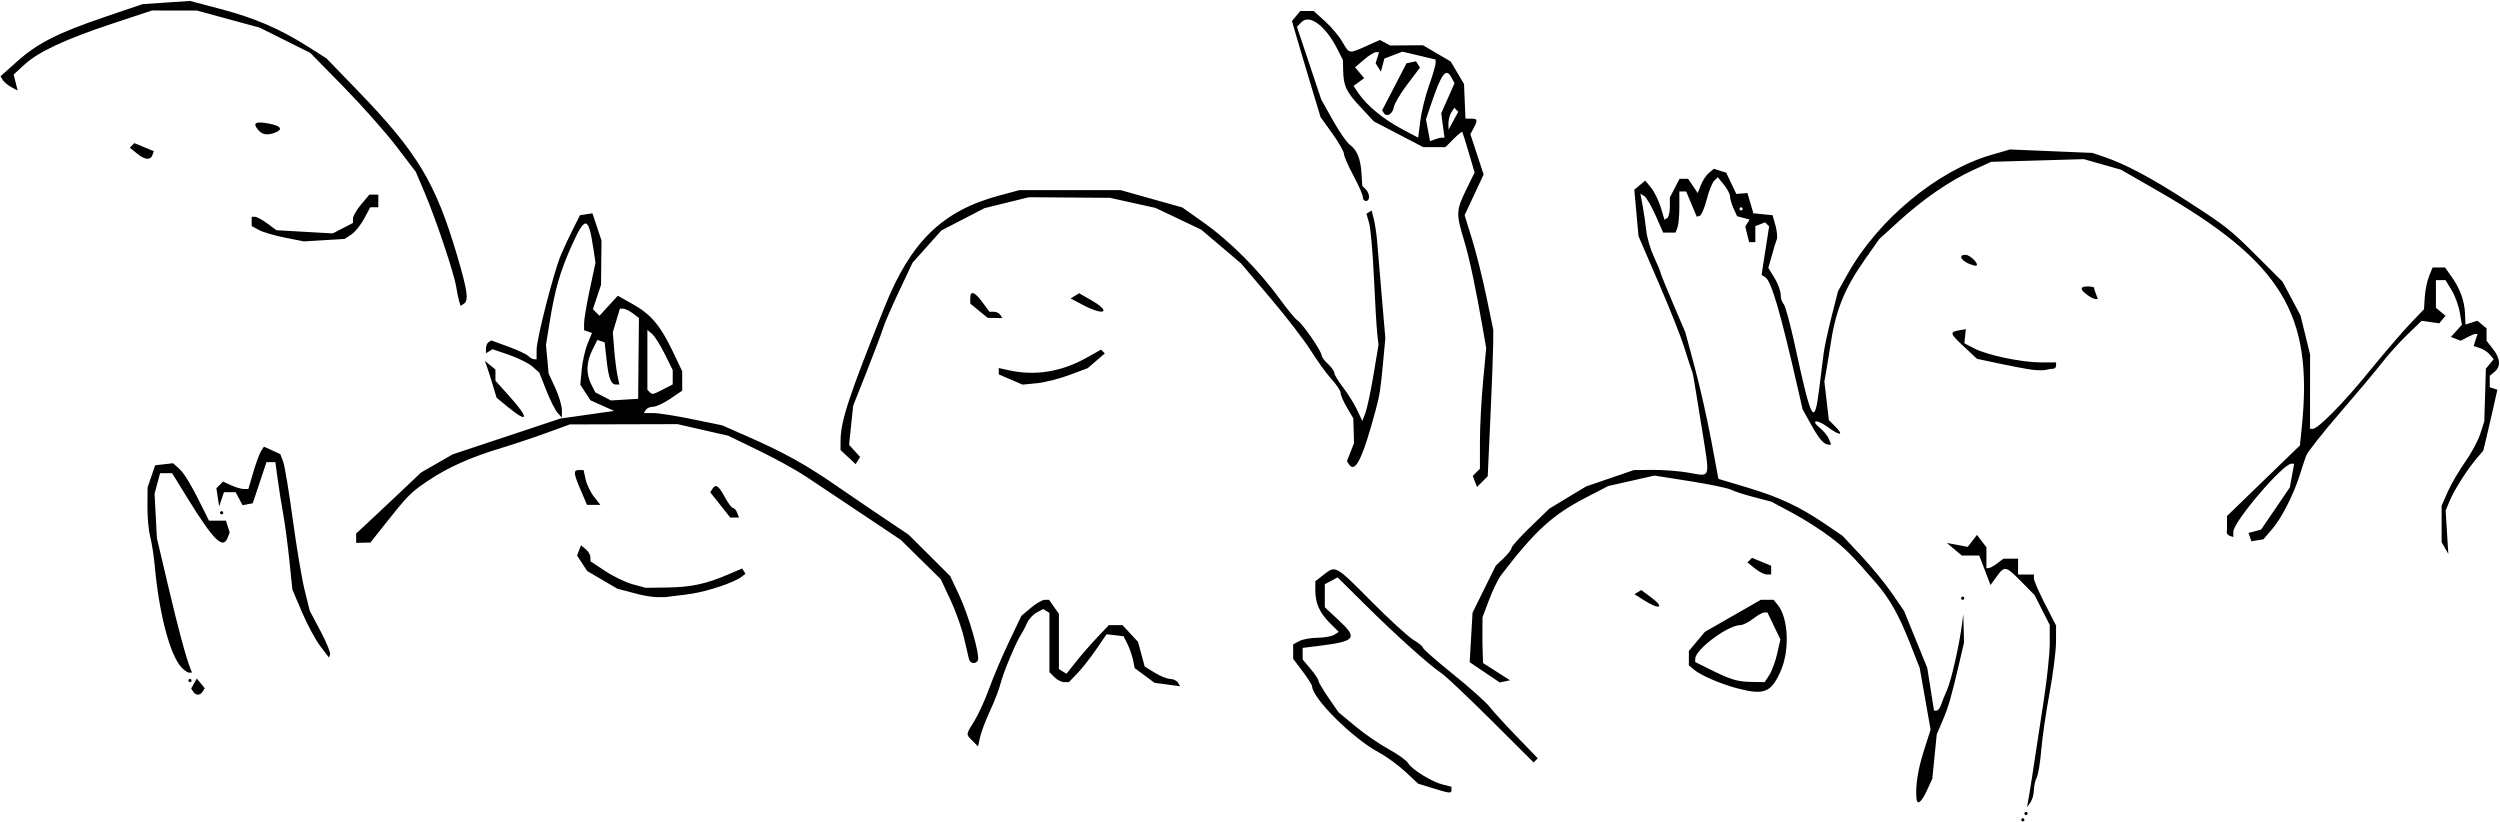
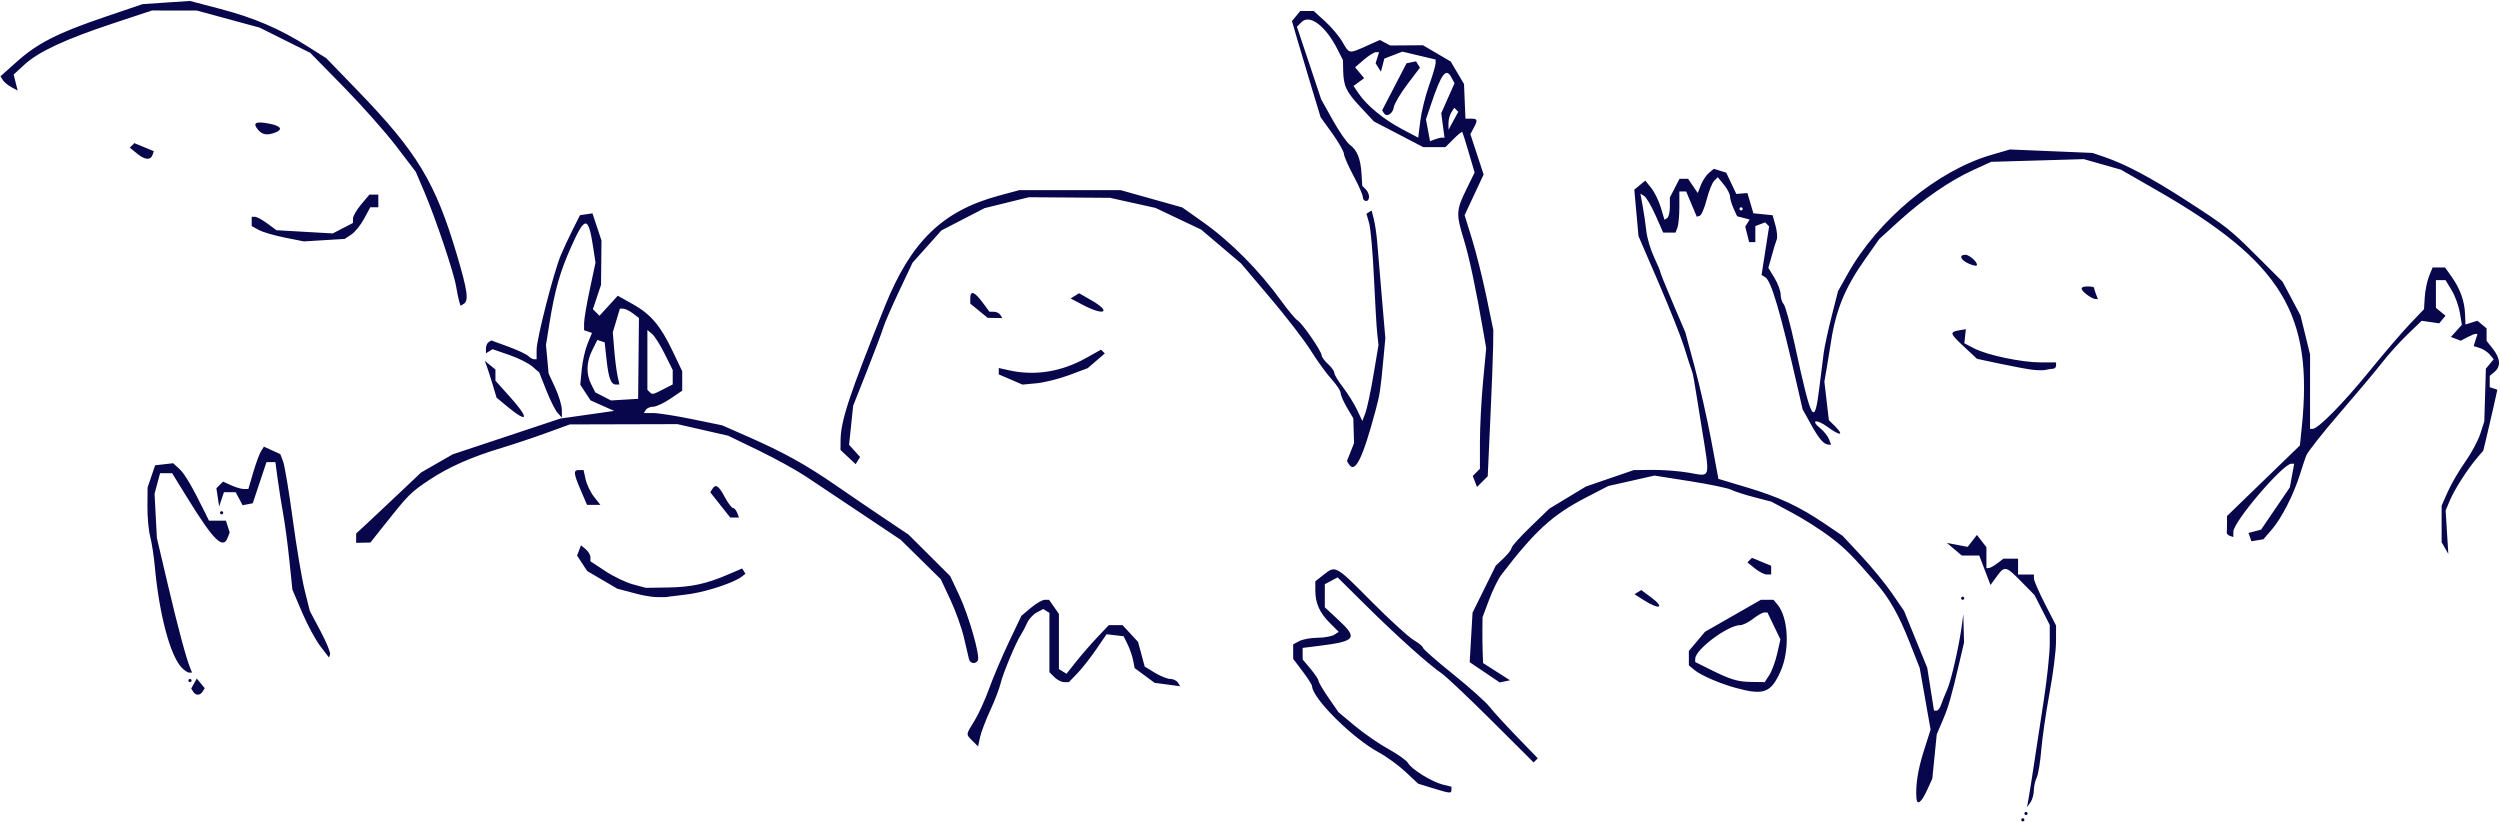
<svg xmlns="http://www.w3.org/2000/svg" width="1053" height="346" viewBox="0 0 1053 346" fill="none">
-   <path d="M851.347 345.312C851.347 344.945 851.647 344.645 852.014 344.645C852.381 344.645 852.681 344.945 852.681 345.312C852.681 345.678 852.381 345.978 852.014 345.978C851.647 345.978 851.347 345.678 851.347 345.312ZM852.681 342.645C852.681 342.278 852.981 341.978 853.347 341.978C853.714 341.978 854.014 342.278 854.014 342.645C854.014 343.011 853.714 343.312 853.347 343.312C852.981 343.312 852.681 343.011 852.681 342.645ZM854.606 335.312C855.056 332.745 856.047 326.445 856.809 321.312C857.572 316.178 859.359 304.478 860.781 295.312C862.203 286.145 863.362 275.175 863.357 270.934L863.348 263.223L860.15 256.934L856.952 250.645L851.381 244.978C844.826 238.312 844.366 238.218 840.985 242.86L838.4 246.409L836.026 240.194L833.652 233.978H829.981H826.31L823.162 231.336L820.014 228.695L824.404 229.514L828.793 230.334L830.737 227.823L832.681 225.312L834.681 227.9L836.681 230.488V234.9V239.312L837.681 239.27C838.231 239.247 839.846 238.346 841.269 237.27L843.857 235.312H846.936H850.014V238.645V241.979H853.347H856.681L856.688 243.645C856.692 244.562 858.791 249.398 861.354 254.393L866.015 263.474L865.994 270.393C865.983 274.198 864.75 283.912 863.254 291.979C861.758 300.045 860.19 310.845 859.77 315.979C859.35 321.112 858.484 326.323 857.844 327.558C857.205 328.793 856.672 331.193 856.661 332.891C856.65 334.589 855.999 336.879 855.215 337.979L853.79 339.979L854.606 335.312ZM807.212 336.312C806.768 330.835 807.791 324.226 810.305 316.315L813.165 307.318L810.869 294.315L808.573 281.312L804.374 270.645C799.838 259.123 795.902 252.142 790.265 245.627C780.106 233.885 777.398 231.164 770.985 226.25C767.151 223.312 759.986 218.748 755.064 216.106L746.113 211.303L738.825 209.405C734.817 208.361 730.444 206.948 729.109 206.264C727.773 205.581 719.972 203.962 711.772 202.668L696.863 200.314L687.127 202.513L677.392 204.711L668.036 209.55C653.897 216.863 646.548 223.574 632.337 242.149C631.048 243.835 628.744 248.535 627.218 252.596L624.444 259.978L624.391 265.312C624.361 268.245 624.415 272.587 624.509 274.961L624.681 279.278L630.347 282.906L636.014 286.533L633.845 286.989L631.677 287.444L625.352 283.175L619.028 278.907L619.632 268.483L620.235 258.06L625.132 248.152L630.028 238.245L633.331 235.111C635.148 233.388 636.645 231.444 636.658 230.792C636.67 230.139 640.262 226.143 644.64 221.913L652.599 214.221L660.307 209.565L668.014 204.908L678.078 201.456L688.141 198.003L696.078 197.92C700.443 197.874 707.314 198.408 711.347 199.107C720.746 200.734 720.314 202.229 716.791 180.289C712.943 156.323 713.185 157.67 712.303 155.312C711.891 154.212 710.539 150.012 709.297 145.979C708.055 141.945 703.237 129.832 698.59 119.061L690.14 99.476L689.253 89.688L688.366 79.899L690.676 77.982L692.986 76.065L695.486 79.151C696.86 80.849 698.68 84.56 699.531 87.398L701.077 92.558L702.212 91.856C702.836 91.47 703.347 89.36 703.347 87.167V83.179L705.382 79.246L707.416 75.312H709.219H711.022L713.057 78.312L715.092 81.312L716.414 77.924C717.141 76.06 718.67 73.761 719.811 72.814L721.886 71.092L724.488 71.918L727.09 72.743L729.212 77.214L731.333 81.685L733.674 81.498L736.014 81.312L737.271 85.58L738.529 89.848L742.563 90.247L746.597 90.645L747.81 94.904C748.477 97.246 748.723 99.946 748.355 100.904C747.988 101.861 747.572 103.084 747.431 103.621C747.29 104.157 746.645 106.444 745.998 108.703L744.82 112.81L747.412 117.061C748.838 119.399 750.006 122.542 750.009 124.045C750.012 125.548 750.578 127.348 751.267 128.045C751.957 128.742 754.079 136.512 755.983 145.312C763.022 177.843 764.229 180.008 766.248 163.73C766.959 158 767.812 151.212 768.144 148.645C768.476 146.079 769.969 139.179 771.461 133.312L774.174 122.645L778.278 115.312C791.037 92.51 815.957 71.861 838.692 65.251L846.589 62.956L863.968 63.682L881.347 64.409L886.014 65.99C895.249 69.119 905.897 74.769 921.171 84.645C937.709 95.34 939.341 96.625 950.453 107.71L961.415 118.645L965.192 125.758L968.97 132.871L970.987 141.091L973.005 149.312L972.995 164.979L972.985 180.645H974.055C976.364 180.645 986.884 169.984 997.738 156.645C1004 148.945 1011.8 139.854 1015.06 136.441L1020.99 130.238L1021.31 125.108C1021.5 122.287 1022.31 118.329 1023.13 116.312L1024.61 112.645H1027.22H1029.83L1032.56 116.471C1036.18 121.561 1038.07 126.771 1038.28 132.214L1038.45 136.687L1040.96 135.889L1043.48 135.092L1045.41 136.698L1047.35 138.305V140.932V143.558L1050.01 146.948C1053.19 150.983 1053.42 154.371 1050.68 156.645L1048.68 158.305V160.697V163.09L1050.29 163.625L1051.89 164.159L1050.12 172.069C1049.14 176.419 1047.81 182.193 1047.15 184.899L1045.95 189.819L1043.32 192.899C1039.27 197.644 1033.81 206.193 1031.86 210.838L1030.1 215.031L1030.67 224.172L1031.24 233.312L1029.83 230.859L1028.41 228.406V220.686V212.966L1031.02 207.085C1032.45 203.851 1035.73 198.229 1038.31 194.592C1040.89 190.954 1043.76 185.622 1044.69 182.741L1046.38 177.505L1046.72 166.389L1047.05 155.272L1048.7 153.292L1050.34 151.312L1048.72 149.364C1047.83 148.292 1045.94 147.044 1044.5 146.589L1041.9 145.764L1042.71 143.204L1043.53 140.645H1042.68C1042.22 140.645 1040.63 141.291 1039.16 142.081L1036.47 143.517L1034.4 142.72L1032.32 141.923L1034.63 139.367L1036.94 136.812L1036.07 131.617C1035.58 128.76 1034.03 124.522 1032.62 122.2L1030.05 117.979H1028.03H1026.01V123.815V129.652L1028.03 131.325L1030.05 132.999L1028.72 134.595L1027.4 136.191L1023.71 135.653L1020.01 135.115L1014.01 140.898C1010.71 144.079 1005.93 149.373 1003.39 152.663C1000.85 155.953 992.832 165.51 985.579 173.901C978.325 182.291 971.933 190.391 971.373 191.901C970.813 193.41 969.604 197.045 968.687 199.979C966.082 208.306 961.021 218.238 957.009 222.896L953.347 227.147L950.819 227.563L948.291 227.979L947.679 226.224L947.066 224.469L949.716 223.776L952.366 223.083L958.416 214.198L964.465 205.312L965.388 200.312L966.311 195.312H965.127C961.562 195.312 940.681 219.785 940.681 223.962V226.201L939.247 225.723C938.459 225.46 937.859 224.81 937.914 224.279C937.969 223.747 938.014 221.97 938.014 220.331V217.349L953.367 202.487L968.72 187.624L969.523 179.802C974.411 132.189 961.054 110.339 908.681 80.276L893.347 71.475L885.52 69.252L877.692 67.029L858.186 67.597L838.681 68.165L831.114 71.621C821.281 76.112 810.049 83.844 799.786 93.188L791.557 100.679L785.696 108.995C776.659 121.819 772.989 131.085 770.786 146.645C770.578 148.112 769.963 151.884 769.419 155.027L768.43 160.741L769.37 168.842L770.31 176.941L772.94 179.571C776.867 183.498 775.115 183.742 770.014 179.979C765.159 176.397 762.271 176.793 766.746 180.427C768.248 181.647 769.879 183.695 770.37 184.979L771.264 187.312L770.306 187.292C768.221 187.248 766.264 185.035 762.831 178.839L759.244 172.366L757.22 163.506C749.824 131.129 746.074 118.331 743.519 116.752L741.974 115.797L743.564 105.569L745.154 95.342L744.308 94.496L743.462 93.65L741.405 94.439L739.347 95.229V98.604V101.979H738.039H736.732L735.914 98.721L735.096 95.464L736.023 93.965L736.949 92.466L734.311 91.776L731.672 91.086L730.177 87.803C729.354 85.998 728.681 83.715 728.681 82.731C728.681 81.746 727.523 79.525 726.109 77.793L723.537 74.646L722.015 76.14C721.177 76.961 719.756 80.521 718.856 84.05C717.955 87.579 716.648 90.65 715.95 90.874L714.681 91.283L712.446 85.964L710.212 80.646H708.78H707.347V87.203C707.347 90.81 706.983 94.71 706.538 95.87L705.729 97.979H703.131H700.534L697.345 90.768C695.591 86.802 693.43 83.109 692.544 82.561L690.931 81.564L691.895 86.772C692.425 89.636 693.112 94.357 693.423 97.263C693.733 100.169 695.193 105.112 696.667 108.248C698.141 111.384 699.347 114.262 699.347 114.643C699.347 115.025 701.713 120.881 704.605 127.658L709.863 139.979L713.811 154.646C715.983 162.712 719.118 176.6 720.778 185.507L723.797 201.701L735.905 205.328C749.462 209.389 757.864 213.319 768.722 220.682L776.097 225.682L784.056 234.214C788.433 238.906 794.258 246.023 797 250.029L801.986 257.312L806.876 269.312L811.766 281.312L813.185 290.312L814.604 299.312H815.684C816.278 299.312 817.11 298.262 817.532 296.979C817.954 295.696 819.137 292.751 820.161 290.436C821.915 286.468 825.298 271.48 826.434 262.646L826.948 258.646L827.101 264.646L827.254 270.646L825.385 278.646C821.86 293.737 820.752 297.591 818.258 303.446L815.758 309.312L814.825 318.646L813.891 327.979L811.619 332.945C809.327 337.955 807.461 339.38 807.212 336.312ZM734.014 87.978C734.014 87.612 733.714 87.311 733.347 87.311C732.981 87.311 732.681 87.612 732.681 87.978C732.681 88.345 732.981 88.645 733.347 88.645C733.714 88.645 734.014 88.345 734.014 87.978ZM603.332 331.938L597.316 330.083L591.998 325.096C589.074 322.353 583.981 318.654 580.681 316.876C569.699 310.959 552.825 294.203 552.644 289.035C552.623 288.454 550.823 285.621 548.644 282.741L544.681 277.503V274.454V271.405L547.26 270.025C548.678 269.266 552.128 268.636 554.926 268.625C557.725 268.614 560.885 268.053 561.95 267.379L563.887 266.154L560.127 262.399C555.796 258.074 554.014 254.068 554.014 248.655V244.838L557.527 242.075C562.591 238.092 562.423 237.998 577.57 253.255C585.183 260.924 593.198 268.254 595.38 269.543C597.562 270.832 599.347 272.307 599.347 272.821C599.347 273.335 605.003 278.305 611.915 283.864C618.827 289.424 625.774 295.624 627.353 297.642C628.931 299.66 634.158 305.379 638.968 310.351L647.713 319.39L646.837 320.266L645.961 321.142L628.235 303.483C618.486 293.77 608.996 284.808 607.145 283.567C601.886 280.041 588.203 267.756 575.237 254.919L563.393 243.193L560.703 244.633L558.014 246.072V250.932V255.792L564.014 261.379C571.99 268.807 570.963 270.119 555.681 272.023L548.681 272.895V275.334V277.773L552.014 281.735C553.847 283.914 555.347 286.168 555.347 286.744C555.347 287.32 557.241 290.534 559.556 293.885L563.765 299.978L570.763 305.813C574.612 309.023 580.958 313.397 584.864 315.533C588.771 317.67 592.467 320.311 593.079 321.403C594.55 324.033 603.079 329.321 607.681 330.457L611.347 331.362V332.67C611.347 334.29 610.801 334.24 603.332 331.938ZM409.651 312.092C406.775 309.215 406.743 309.566 410.435 303.618C412.134 300.883 414.928 294.745 416.644 289.978C418.36 285.212 422.114 276.379 424.985 270.349L430.206 259.387L434.212 256.016C436.416 254.162 439.039 252.645 440.041 252.645H441.863L443.938 255.608L446.014 258.572V270.196V281.821L447.608 282.806L449.203 283.792L453.275 278.662C455.515 275.84 459.527 271.232 462.19 268.422L467.034 263.312H469.921H472.808L476.079 266.841L479.35 270.371L480.75 275.569L482.15 280.766L486.415 283.367C488.761 284.798 491.695 285.97 492.935 285.973C494.175 285.973 495.617 286.67 496.139 287.514L497.089 289.051L491.695 288.327L486.301 287.604L482.112 284.506L477.922 281.408L477.244 278.027C476.871 276.167 475.822 273.145 474.914 271.312L473.263 267.978L469.671 267.56L466.079 267.141L461.713 273.531C459.312 277.046 455.744 281.585 453.783 283.617L450.219 287.312H448.212C447.108 287.312 445.262 286.369 444.109 285.216L442.014 283.121V270.628V258.135L440.708 257.329L439.402 256.521L436.644 257.998C435.128 258.809 433.317 260.787 432.62 262.393C431.924 263.998 430.76 266.212 430.035 267.312C427.914 270.53 422.445 283.631 421.418 287.957C420.898 290.146 418.935 295.246 417.054 299.291C415.174 303.335 413.257 308.389 412.796 310.521L411.956 314.396L409.651 312.092ZM81.354 291.322L80.536 289.999L81.709 287.905L82.881 285.81L84.562 287.835L86.243 289.861L85.383 291.253C84.298 293.01 82.417 293.042 81.354 291.322ZM731.347 289.816C724.611 288.006 716.38 284.451 713.681 282.188L711.347 280.231V277.207V274.183L714.747 270.143L718.146 266.103L729.905 259.374L741.664 252.645H744.342H747.021L748.692 254.659C753.344 260.264 753.933 274.029 749.901 282.924C745.865 291.829 742.913 292.926 731.347 289.816ZM745.242 284.312C746.318 282.662 747.807 278.612 748.55 275.312L749.903 269.312L747.173 263.645L744.443 257.978H743.105C742.37 257.978 740.242 259.178 738.378 260.645C736.513 262.111 734.071 263.312 732.951 263.312C727.815 263.312 714.124 273.519 714.044 277.408L714.014 278.839L719.681 281.665C728.915 286.271 731.718 287.138 737.65 287.227L743.286 287.311L745.242 284.312ZM79.347 286.645C79.347 286.278 79.647 285.978 80.014 285.978C80.381 285.978 80.681 286.278 80.681 286.645C80.681 287.011 80.381 287.312 80.014 287.312C79.647 287.312 79.347 287.011 79.347 286.645ZM76.323 280.978C71.552 275.69 67.015 258.406 65.21 238.645C64.809 234.245 63.928 228.545 63.254 225.978C62.58 223.412 62.059 217.712 62.097 213.312L62.165 205.312L63.756 200.645L65.347 195.978L69.132 195.545L72.917 195.112L75.527 197.474C77.797 199.528 80.983 204.972 86.546 216.301L88.014 219.291L91.591 219.301L95.168 219.311L95.955 221.79L96.741 224.268L95.902 226.456C93.937 231.576 90.018 227.708 78.869 209.644L72.492 199.311H69.958H67.424L66.262 203.644L65.1 207.977L65.594 217.311L66.088 226.644L70.793 246.644C75.083 264.88 78.422 277.282 80.217 281.644L80.903 283.311H79.665C78.985 283.311 77.48 282.262 76.323 280.978ZM408.14 277.645C407.889 276.728 406.938 272.678 406.028 268.645C405.118 264.611 402.548 257.411 400.318 252.645L396.263 243.978L387.827 235.678L379.392 227.378L363.036 216.443C354.041 210.429 343.381 203.316 339.347 200.637C335.314 197.958 326.314 193.009 319.347 189.64L306.681 183.513L296.014 181.079L285.347 178.645L262.681 178.705L240.014 178.765L230.014 182.401C224.514 184.4 216.114 187.206 211.347 188.635C198.513 192.482 188.91 196.743 180.649 202.255C172.996 207.362 171.938 208.423 162.014 220.947L156.014 228.518L153.014 228.581L150.014 228.644V226.677V224.709L154.347 220.708C156.731 218.508 162.881 212.729 168.014 207.865L177.347 199.023L184.014 195.194L190.681 191.365L213.347 183.832L236.014 176.299L247.347 174.687L258.681 173.075L253.707 170.853L248.733 168.631L246.576 165.338L244.419 162.046L245.016 155.678C245.344 152.176 246.453 147.267 247.48 144.769L249.347 140.228L247.681 139.658L246.014 139.089V136.133C246.014 134.507 247.096 128.106 248.419 121.91L250.824 110.645L249.844 104.178C247.835 90.926 246.441 90.845 240.707 103.645C235.898 114.378 233.694 122.089 231.464 135.978L229.965 145.311L230.521 151.311L231.076 157.311L233.849 163.311C235.374 166.611 236.635 170.79 236.651 172.597L236.68 175.883L234.881 173.93C233.892 172.856 231.748 168.591 230.117 164.452L227.151 156.926L224.249 154.388C222.653 152.993 218.222 150.778 214.404 149.467L207.46 147.084L206.07 147.943L204.68 148.802V146.802C204.68 145.702 205.192 144.486 205.817 144.099L206.953 143.397L214.056 145.993C217.963 147.421 221.771 149.202 222.52 149.95C223.268 150.699 224.36 151.311 224.947 151.311H226.014V147.349C226.014 142.788 233.178 114.788 236.202 107.529C237.321 104.842 239.599 99.945 241.263 96.644L244.29 90.644L246.918 90.249L249.546 89.854L251.447 95.582L253.347 101.311L253.251 110.645L253.155 119.978L251.44 125.101L249.726 130.223L251.115 131.613L252.504 133.002L256.356 128.785L260.208 124.568L266.401 128.03C274.121 132.344 278.138 137.063 283.303 147.885L287.347 156.359V160.454V164.548L282.371 167.93C279.634 169.789 276.369 171.311 275.116 171.311C273.863 171.311 272.467 171.911 272.014 172.645L271.19 173.978H275.122C277.284 173.978 284.707 175.141 291.616 176.563L304.179 179.148L315.156 183.974C330.083 190.537 339.395 195.699 352.014 204.406C357.88 208.454 367.18 214.784 372.68 218.473L382.68 225.179L391.448 233.912L400.216 242.645L403.99 250.645C408.061 259.274 412.963 276.441 411.864 278.219C410.846 279.867 408.657 279.529 408.14 277.645ZM268.952 150.952L269.12 133.926L266.567 131.995C265.163 130.932 263.359 130.044 262.558 130.021L261.103 129.979L259.606 134.979L258.11 139.979L258.712 147.312C259.043 151.345 259.669 156.295 260.103 158.312L260.893 161.979H259.532C257.34 161.979 256.34 159.407 255.485 151.563L254.681 144.194L253.145 143.686L251.61 143.177L249.479 147.449C246.928 152.562 246.787 157.46 249.06 161.952L250.733 165.259L254.04 166.966L257.347 168.672L263.066 168.325L268.784 167.979L268.952 150.952ZM279.414 163.944L283.347 161.91V158.872V155.835L279.949 149.016C278.08 145.266 275.68 141.475 274.616 140.591L272.681 138.985V151.593V164.2L273.57 165.089C274.775 166.295 274.924 166.265 279.414 163.944ZM134.912 272.163C132.898 269.522 129.428 263.081 127.202 257.848L123.153 248.335L121.897 236.157C121.206 229.459 120.041 220.678 119.307 216.645C118.574 212.611 117.527 206.012 116.981 201.978L115.989 194.645H114.115H112.241L109.348 203.312L106.455 211.978L104.325 212.392L102.194 212.806L100.724 210.059L99.254 207.312H96.789H94.325L93.315 210.312L92.304 213.312L91.722 209.482L91.139 205.653L92.54 204.252L93.942 202.851L97.374 204.414C99.262 205.274 101.661 205.978 102.706 205.978H104.606L106.664 198.978C107.795 195.128 109.269 191.112 109.939 190.054L111.156 188.13L114.612 189.704L118.068 191.279L119.255 194.401C119.907 196.118 121.732 207.075 123.31 218.75C124.887 230.426 127.147 243.878 128.333 248.645L130.488 257.312L134.982 265.785C137.454 270.446 139.273 274.868 139.025 275.612L138.574 276.964L134.912 272.163ZM692.233 252.697L688.453 250.277L689.871 249.4L691.29 248.523L695.319 251.501C701.53 256.094 699.045 257.057 692.233 252.697ZM268.681 250.24L260.014 247.96L253.671 244.241L247.328 240.521L245.191 237.26L243.054 233.999L243.883 231.838L244.712 229.678L246.697 231.325C247.788 232.23 248.681 233.741 248.681 234.682V236.394L254.935 240.536C258.375 242.815 263.625 245.335 266.602 246.136L272.014 247.594L281.199 247.454C291.132 247.303 297.397 245.958 306.667 241.984L312.603 239.44L313.294 240.558L313.985 241.676L312.333 242.949C309.28 245.302 298.742 248.882 291.347 250.077C287.314 250.73 282.333 251.154 280.5 251.5C280.5 251.5 280 251.5 277 251.5C273.5 251.5 268.681 250.24 268.681 250.24ZM826.014 251.978C826.014 251.612 826.314 251.312 826.681 251.312C827.047 251.312 827.347 251.612 827.347 251.978C827.347 252.345 827.047 252.645 826.681 252.645C826.314 252.645 826.014 252.345 826.014 251.978ZM739.162 239.426L736.014 236.874L736.971 235.914L737.929 234.953L741.971 236.627L746.014 238.302V240.14V241.978H744.162C743.143 241.978 740.893 240.83 739.162 239.426ZM303.366 212.668L299.161 207.359L299.999 206.002C301.424 203.697 302.644 204.465 305.254 209.312C306.636 211.878 308.209 213.978 308.748 213.978C309.287 213.978 310.074 214.878 310.496 215.978L311.264 217.978H309.418H307.571L303.366 212.668ZM92.681 215.978C92.681 215.612 92.981 215.312 93.347 215.312C93.714 215.312 94.014 215.612 94.014 215.978C94.014 216.345 93.714 216.645 93.347 216.645C92.981 216.645 92.681 216.345 92.681 215.978ZM244.633 206.534C241.513 199.256 241.405 197.978 243.908 197.978H245.802L246.667 201.916C247.143 204.081 248.734 207.381 250.203 209.249L252.874 212.645H250.063H247.253L244.633 206.534ZM621.219 202.792L620.327 200.466L621.837 198.955L623.347 197.445L623.348 186.045C623.349 179.775 623.942 168.345 624.666 160.645L625.982 146.645L624.833 139.978C621.675 121.651 618.896 108.513 616.577 100.95C613.255 90.115 613.329 88.543 617.56 79.901L621.107 72.658L618.653 64.318C617.303 59.731 616.071 55.792 615.914 55.564C615.758 55.336 614.094 56.686 612.216 58.564L608.802 61.978H604.138H599.474L589.077 56.56L578.681 51.143L573.075 45.136C566.996 38.622 565.885 36.275 565.743 29.647L565.651 25.311L563.283 20.645C558.361 10.942 551.644 5.872 548.232 9.284L546.26 11.256L551.377 26.566L556.493 41.877L561.373 50.602C564.057 55.401 567.288 60.074 568.554 60.986C571.599 63.18 573.085 66.851 573.471 73.132L573.789 78.286L575.235 79.732C577.05 81.547 577.121 84.645 575.347 84.645C574.614 84.645 574.014 83.895 574.014 82.978C574.014 82.062 572.237 78.012 570.067 73.978C567.896 69.945 566.096 65.817 566.067 64.804C566.038 63.792 563.814 59.901 561.125 56.158L556.236 49.353L552.394 36.666C550.28 29.688 547.566 20.577 546.362 16.421L544.173 8.863L545.923 6.754L547.674 4.645L550.511 4.646H553.347L558.127 8.978C560.756 11.361 564.036 15.261 565.415 17.644C568.364 22.741 568.114 22.697 575.467 19.405L581.211 16.834L583.385 17.998L585.56 19.161L592.451 19.108L599.343 19.055L605.195 22.484L611.046 25.914L613.845 30.657L616.643 35.4L616.948 42.689L617.253 49.978H619.634C622.377 49.978 622.522 50.538 620.669 54.001L619.323 56.515L622.112 65.01L624.901 73.505L620.896 82.075L616.892 90.644L620 100.645C621.71 106.145 624.431 117.018 626.046 124.809L628.984 138.973L628.917 145.475C628.881 149.052 628.351 162.918 627.739 176.29L626.628 200.603L624.37 202.86L622.112 205.118L621.219 202.792ZM607.33 57.978H608.427L607.738 52.841L607.049 47.704L609.845 41.383L612.641 35.062L611.281 32.52C609.071 28.392 607.123 30.982 602.8 43.79L600.614 50.267L601.477 54.869L602.341 59.471L604.286 58.725C605.357 58.314 606.726 57.978 607.33 57.978ZM601.883 36.103C603.422 31.771 604.681 27.517 604.681 26.649V25.071L597.681 23.41L590.681 21.75L586.885 23.213L583.089 24.677L582.367 27.44L581.644 30.204L580.526 28.424L579.408 26.645L580.134 24.311L580.86 21.978H579.512C578.77 21.978 576.499 23.409 574.465 25.159L570.767 28.339L572.674 30.637L574.58 32.933L572.348 34.565L570.116 36.197L572.289 39.421C575.653 44.411 582.788 50.275 590.41 54.315L597.347 57.991L598.216 50.984C598.694 47.131 600.344 40.434 601.883 36.103ZM582.875 47.627L582.159 46.468L587.3 36.556L592.441 26.645L594.436 26.238L596.432 25.831L597.257 27.166L598.082 28.501L592.771 35.518C589.85 39.378 587.285 43.713 587.07 45.152C586.65 47.976 584.042 49.514 582.875 47.627ZM613.379 46.232L612.536 45.389L611.295 47.35C610.613 48.429 610.07 50.512 610.088 51.978L610.121 54.645L612.172 50.86L614.223 47.076L613.379 46.232ZM568.083 195.423L567.328 194.202L568.825 190.423L570.321 186.645L570.168 181.423L570.016 176.202L567.348 171.68C565.881 169.194 564.681 166.427 564.681 165.532C564.681 164.638 562.954 162.015 560.843 159.705C558.733 157.394 554.827 152.01 552.163 147.741C549.5 143.471 541.777 133.439 535.001 125.446L522.681 110.914L514.309 103.811L505.936 96.708L496.309 92.139L486.681 87.571L477.109 85.447L467.537 83.323L450.442 83.199L433.347 83.075L424.014 85.374L414.681 87.673L405.605 92.364L396.529 97.055L390.451 103.85L384.372 110.645L378.698 122.645C375.578 129.245 372.584 136.145 372.047 137.978C371.509 139.812 368.432 147.969 365.209 156.105L359.35 170.898L358.49 179.122L357.631 187.345L359.953 189.911L362.275 192.477L361.337 193.994L360.399 195.512L357.207 192.513L354.014 189.513L354.047 185.412C354.111 177.283 357.707 166.401 372.582 129.312C383.638 101.746 396.875 88.848 420.719 82.411L429.347 80.082L450.681 80.083L472.014 80.083L484.993 83.727L497.971 87.371L506.326 93.269C518.341 101.751 530.258 113.737 539.838 126.974C542.623 130.821 545.643 134.421 546.549 134.974C548.562 136.201 556.681 147.984 556.681 149.678C556.681 150.349 557.881 151.984 559.347 153.312C560.814 154.639 562.014 156.325 562.014 157.059C562.014 157.793 563.664 160.531 565.681 163.143C567.697 165.755 570.354 170.012 571.584 172.602L573.82 177.312L575.104 173.944C575.81 172.092 577.341 164.892 578.507 157.944L580.626 145.312L580.104 140.645C579.816 138.078 579.186 127.427 578.704 116.975C578.221 106.524 577.313 96.182 576.685 93.993L575.544 90.014L576.637 89.339L577.73 88.663L578.66 92.321C579.172 94.332 579.809 98.678 580.076 101.978C580.343 105.278 581.225 115.728 582.035 125.201L583.509 142.423L582.693 151.201C581.475 164.296 581.201 166.106 579.449 172.645C573.887 193.41 570.738 199.72 568.083 195.423ZM213.893 171.414L209.164 167.516L207.494 161.942C206.575 158.876 205.454 155.38 205.003 154.173L204.181 151.978L206.431 153.808L208.681 155.638V157.997V160.356L214.681 167.03C223.016 176.3 222.604 178.594 213.893 171.414ZM425.681 159.844L420.681 157.693V156.351V155.009L425.014 155.971C435.935 158.398 447.017 156.626 457.471 150.784L463.753 147.272L464.55 148.072L465.347 148.872L461.746 151.971L458.145 155.071L450.427 157.958C446.183 159.547 440.003 161.105 436.695 161.421L430.681 161.996L425.681 159.844ZM856.014 155.739C853.814 155.468 847.672 154.322 842.366 153.192L832.718 151.138L827.119 145.917C821.218 140.414 821.069 139.843 825.347 139.105L828.014 138.645L827.701 141.621L827.387 144.597L831.636 146.794C837.116 149.628 851.578 152.645 859.68 152.645H866.014V153.978C866.014 154.712 865.463 155.312 864.79 155.312C864.116 155.312 862.766 155.518 861.79 155.771C860.813 156.024 858.214 156.01 856.014 155.739ZM412.347 130.88L408.681 127.878V125.595C408.681 122.21 410.477 122.812 413.803 127.312L416.761 131.312H418.642C419.677 131.312 420.894 131.911 421.347 132.645L422.171 133.978L419.093 133.93L416.014 133.882L412.347 130.88ZM456.15 128.453L450.953 125.712L452.73 124.614L454.507 123.516L459.584 126.414C468.366 131.427 465.273 133.264 456.15 128.453ZM193.442 127.063C193.137 126.1 192.542 123.211 192.117 120.645C191.147 114.769 183.496 92.006 178.741 80.845L175.134 72.379L166.907 61.594C162.383 55.663 152.381 44.389 144.681 36.54L130.681 22.27L120.014 16.951L109.347 11.632L96.142 8.041L82.936 4.449L73.475 4.433L64.014 4.417L47.44 9.911C27.417 16.549 16.181 21.794 10.214 27.291L5.748 31.404L6.591 34.761L7.433 38.118L4.798 36.708C3.348 35.932 1.723 34.586 1.185 33.716L0.207 32.133L6.998 26.056C15.731 18.241 24.227 13.911 44.014 7.186L60.014 1.749L70.014 1.071L80.014 0.393L92.731 3.741C107.138 7.534 117.701 12.058 129.4 19.445L137.453 24.53L150.734 38.263C175.771 64.153 183.452 76.883 192.494 107.477C196.932 122.491 197.508 126.643 195.338 127.984L193.995 128.814L193.442 127.063ZM879.014 124.122C875.952 121.798 876.063 120.645 879.347 120.645C880.814 120.645 882.014 120.896 882.014 121.202C882.014 121.509 882.378 122.709 882.823 123.869L883.633 125.978L882.49 125.936C881.862 125.913 880.297 125.096 879.014 124.122ZM829.014 110.942C825.681 109.419 825.006 107.312 827.851 107.312C829.709 107.312 833.502 110.981 832.537 111.845C832.25 112.103 830.664 111.696 829.014 110.942ZM120.014 100.089C115.614 99.214 110.664 97.76 109.014 96.858L106.014 95.218V93.265V91.311H107.401C108.164 91.311 110.509 92.584 112.613 94.139L116.436 96.966L128.296 97.642L140.156 98.318L144.418 96.114L148.681 93.91V92.046C148.681 91.021 150.234 88.337 152.133 86.081L155.584 81.978H157.466H159.347V84.645V87.311H157.651H155.954L153.352 92.143C151.921 94.801 149.493 97.798 147.957 98.804L145.165 100.634L136.59 101.157L128.014 101.68L120.014 100.089ZM57.883 64.803L54.681 62.208L55.638 61.247L56.595 60.286L60.688 61.981L64.781 63.677L64.314 65.077C63.486 67.561 61.162 67.462 57.883 64.803ZM108.654 54.612C106.285 51.758 107.637 50.995 113.211 52.041C118.31 52.997 119.379 54.502 115.905 55.835C112.521 57.134 110.458 56.786 108.654 54.612Z" fill="black" />
+   <path d="M851.347 345.312C851.347 344.945 851.647 344.645 852.014 344.645C852.381 344.645 852.681 344.945 852.681 345.312C852.681 345.678 852.381 345.978 852.014 345.978C851.647 345.978 851.347 345.678 851.347 345.312ZM852.681 342.645C852.681 342.278 852.981 341.978 853.347 341.978C853.714 341.978 854.014 342.278 854.014 342.645C854.014 343.011 853.714 343.312 853.347 343.312C852.981 343.312 852.681 343.011 852.681 342.645ZM854.606 335.312C855.056 332.745 856.047 326.445 856.809 321.312C857.572 316.178 859.359 304.478 860.781 295.312C862.203 286.145 863.362 275.175 863.357 270.934L863.348 263.223L860.15 256.934L856.952 250.645L851.381 244.978C844.826 238.312 844.366 238.218 840.985 242.86L838.4 246.409L836.026 240.194L833.652 233.978H829.981H826.31L823.162 231.336L820.014 228.695L824.404 229.514L828.793 230.334L830.737 227.823L832.681 225.312L834.681 227.9L836.681 230.488V234.9V239.312L837.681 239.27C838.231 239.247 839.846 238.346 841.269 237.27L843.857 235.312H846.936H850.014V238.645V241.979H853.347H856.681L856.688 243.645C856.692 244.562 858.791 249.398 861.354 254.393L866.015 263.474L865.994 270.393C865.983 274.198 864.75 283.912 863.254 291.979C861.758 300.045 860.19 310.845 859.77 315.979C859.35 321.112 858.484 326.323 857.844 327.558C857.205 328.793 856.672 331.193 856.661 332.891C856.65 334.589 855.999 336.879 855.215 337.979L853.79 339.979L854.606 335.312ZM807.212 336.312C806.768 330.835 807.791 324.226 810.305 316.315L813.165 307.318L810.869 294.315L808.573 281.312L804.374 270.645C799.838 259.123 795.902 252.142 790.265 245.627C780.106 233.885 777.398 231.164 770.985 226.25C767.151 223.312 759.986 218.748 755.064 216.106L746.113 211.303L738.825 209.405C734.817 208.361 730.444 206.948 729.109 206.264C727.773 205.581 719.972 203.962 711.772 202.668L696.863 200.314L687.127 202.513L677.392 204.711L668.036 209.55C653.897 216.863 646.548 223.574 632.337 242.149C631.048 243.835 628.744 248.535 627.218 252.596L624.444 259.978L624.391 265.312C624.361 268.245 624.415 272.587 624.509 274.961L624.681 279.278L630.347 282.906L636.014 286.533L633.845 286.989L631.677 287.444L625.352 283.175L619.028 278.907L619.632 268.483L620.235 258.06L625.132 248.152L630.028 238.245L633.331 235.111C635.148 233.388 636.645 231.444 636.658 230.792C636.67 230.139 640.262 226.143 644.64 221.913L652.599 214.221L660.307 209.565L668.014 204.908L678.078 201.456L688.141 198.003L696.078 197.92C700.443 197.874 707.314 198.408 711.347 199.107C720.746 200.734 720.314 202.229 716.791 180.289C712.943 156.323 713.185 157.67 712.303 155.312C711.891 154.212 710.539 150.012 709.297 145.979C708.055 141.945 703.237 129.832 698.59 119.061L690.14 99.476L689.253 89.688L688.366 79.899L690.676 77.982L692.986 76.065L695.486 79.151C696.86 80.849 698.68 84.56 699.531 87.398L701.077 92.558L702.212 91.856C702.836 91.47 703.347 89.36 703.347 87.167V83.179L705.382 79.246L707.416 75.312H709.219H711.022L713.057 78.312L715.092 81.312L716.414 77.924C717.141 76.06 718.67 73.761 719.811 72.814L721.886 71.092L724.488 71.918L727.09 72.743L729.212 77.214L731.333 81.685L733.674 81.498L736.014 81.312L737.271 85.58L738.529 89.848L742.563 90.247L746.597 90.645L747.81 94.904C748.477 97.246 748.723 99.946 748.355 100.904C747.988 101.861 747.572 103.084 747.431 103.621C747.29 104.157 746.645 106.444 745.998 108.703L744.82 112.81L747.412 117.061C748.838 119.399 750.006 122.542 750.009 124.045C750.012 125.548 750.578 127.348 751.267 128.045C751.957 128.742 754.079 136.512 755.983 145.312C763.022 177.843 764.229 180.008 766.248 163.73C766.959 158 767.812 151.212 768.144 148.645C768.476 146.079 769.969 139.179 771.461 133.312L774.174 122.645L778.278 115.312C791.037 92.51 815.957 71.861 838.692 65.251L846.589 62.956L863.968 63.682L881.347 64.409L886.014 65.99C895.249 69.119 905.897 74.769 921.171 84.645C937.709 95.34 939.341 96.625 950.453 107.71L961.415 118.645L965.192 125.758L968.97 132.871L970.987 141.091L973.005 149.312L972.995 164.979L972.985 180.645H974.055C976.364 180.645 986.884 169.984 997.738 156.645C1004 148.945 1011.8 139.854 1015.06 136.441L1020.99 130.238L1021.31 125.108C1021.5 122.287 1022.31 118.329 1023.13 116.312L1024.61 112.645H1027.22H1029.83L1032.56 116.471C1036.18 121.561 1038.07 126.771 1038.28 132.214L1038.45 136.687L1040.96 135.889L1043.48 135.092L1045.41 136.698L1047.35 138.305V140.932V143.558L1050.01 146.948C1053.19 150.983 1053.42 154.371 1050.68 156.645L1048.68 158.305V160.697V163.09L1050.29 163.625L1051.89 164.159L1050.12 172.069C1049.14 176.419 1047.81 182.193 1047.15 184.899L1045.95 189.819L1043.32 192.899C1039.27 197.644 1033.81 206.193 1031.86 210.838L1030.1 215.031L1030.67 224.172L1031.24 233.312L1029.83 230.859L1028.41 228.406V220.686V212.966L1031.02 207.085C1032.45 203.851 1035.73 198.229 1038.31 194.592C1040.89 190.954 1043.76 185.622 1044.69 182.741L1046.38 177.505L1046.72 166.389L1047.05 155.272L1048.7 153.292L1050.34 151.312L1048.72 149.364C1047.83 148.292 1045.94 147.044 1044.5 146.589L1041.9 145.764L1042.71 143.204L1043.53 140.645H1042.68C1042.22 140.645 1040.63 141.291 1039.16 142.081L1036.47 143.517L1034.4 142.72L1032.32 141.923L1034.63 139.367L1036.94 136.812L1036.07 131.617C1035.58 128.76 1034.03 124.522 1032.62 122.2L1030.05 117.979H1028.03H1026.01V123.815V129.652L1028.03 131.325L1030.05 132.999L1028.72 134.595L1027.4 136.191L1023.71 135.653L1020.01 135.115L1014.01 140.898C1010.71 144.079 1005.93 149.373 1003.39 152.663C1000.85 155.953 992.832 165.51 985.579 173.901C978.325 182.291 971.933 190.391 971.373 191.901C970.813 193.41 969.604 197.045 968.687 199.979C966.082 208.306 961.021 218.238 957.009 222.896L953.347 227.147L950.819 227.563L948.291 227.979L947.679 226.224L947.066 224.469L949.716 223.776L952.366 223.083L958.416 214.198L964.465 205.312L965.388 200.312L966.311 195.312H965.127C961.562 195.312 940.681 219.785 940.681 223.962V226.201L939.247 225.723C938.459 225.46 937.859 224.81 937.914 224.279C937.969 223.747 938.014 221.97 938.014 220.331V217.349L953.367 202.487L968.72 187.624L969.523 179.802C974.411 132.189 961.054 110.339 908.681 80.276L893.347 71.475L885.52 69.252L877.692 67.029L858.186 67.597L838.681 68.165L831.114 71.621C821.281 76.112 810.049 83.844 799.786 93.188L791.557 100.679L785.696 108.995C776.659 121.819 772.989 131.085 770.786 146.645C770.578 148.112 769.963 151.884 769.419 155.027L768.43 160.741L769.37 168.842L770.31 176.941L772.94 179.571C776.867 183.498 775.115 183.742 770.014 179.979C765.159 176.397 762.271 176.793 766.746 180.427C768.248 181.647 769.879 183.695 770.37 184.979L771.264 187.312L770.306 187.292C768.221 187.248 766.264 185.035 762.831 178.839L759.244 172.366L757.22 163.506C749.824 131.129 746.074 118.331 743.519 116.752L741.974 115.797L743.564 105.569L745.154 95.342L744.308 94.496L743.462 93.65L741.405 94.439L739.347 95.229V98.604V101.979H738.039H736.732L735.914 98.721L735.096 95.464L736.023 93.965L736.949 92.466L734.311 91.776L731.672 91.086L730.177 87.803C729.354 85.998 728.681 83.715 728.681 82.731C728.681 81.746 727.523 79.525 726.109 77.793L723.537 74.646L722.015 76.14C721.177 76.961 719.756 80.521 718.856 84.05C717.955 87.579 716.648 90.65 715.95 90.874L714.681 91.283L712.446 85.964L710.212 80.646H708.78H707.347V87.203C707.347 90.81 706.983 94.71 706.538 95.87L705.729 97.979H703.131H700.534L697.345 90.768C695.591 86.802 693.43 83.109 692.544 82.561L690.931 81.564L691.895 86.772C692.425 89.636 693.112 94.357 693.423 97.263C693.733 100.169 695.193 105.112 696.667 108.248C698.141 111.384 699.347 114.262 699.347 114.643C699.347 115.025 701.713 120.881 704.605 127.658L709.863 139.979L713.811 154.646C715.983 162.712 719.118 176.6 720.778 185.507L723.797 201.701L735.905 205.328C749.462 209.389 757.864 213.319 768.722 220.682L776.097 225.682L784.056 234.214C788.433 238.906 794.258 246.023 797 250.029L801.986 257.312L806.876 269.312L811.766 281.312L813.185 290.312L814.604 299.312H815.684C816.278 299.312 817.11 298.262 817.532 296.979C817.954 295.696 819.137 292.751 820.161 290.436C821.915 286.468 825.298 271.48 826.434 262.646L826.948 258.646L827.101 264.646L827.254 270.646L825.385 278.646C821.86 293.737 820.752 297.591 818.258 303.446L815.758 309.312L814.825 318.646L813.891 327.979L811.619 332.945C809.327 337.955 807.461 339.38 807.212 336.312ZM734.014 87.978C734.014 87.612 733.714 87.311 733.347 87.311C732.981 87.311 732.681 87.612 732.681 87.978C732.681 88.345 732.981 88.645 733.347 88.645C733.714 88.645 734.014 88.345 734.014 87.978ZM603.332 331.938L597.316 330.083L591.998 325.096C589.074 322.353 583.981 318.654 580.681 316.876C569.699 310.959 552.825 294.203 552.644 289.035C552.623 288.454 550.823 285.621 548.644 282.741L544.681 277.503V274.454V271.405L547.26 270.025C548.678 269.266 552.128 268.636 554.926 268.625C557.725 268.614 560.885 268.053 561.95 267.379L563.887 266.154L560.127 262.399C555.796 258.074 554.014 254.068 554.014 248.655V244.838L557.527 242.075C562.591 238.092 562.423 237.998 577.57 253.255C585.183 260.924 593.198 268.254 595.38 269.543C597.562 270.832 599.347 272.307 599.347 272.821C599.347 273.335 605.003 278.305 611.915 283.864C618.827 289.424 625.774 295.624 627.353 297.642C628.931 299.66 634.158 305.379 638.968 310.351L647.713 319.39L646.837 320.266L645.961 321.142L628.235 303.483C618.486 293.77 608.996 284.808 607.145 283.567C601.886 280.041 588.203 267.756 575.237 254.919L563.393 243.193L560.703 244.633L558.014 246.072V250.932V255.792L564.014 261.379C571.99 268.807 570.963 270.119 555.681 272.023L548.681 272.895V275.334V277.773L552.014 281.735C553.847 283.914 555.347 286.168 555.347 286.744C555.347 287.32 557.241 290.534 559.556 293.885L563.765 299.978L570.763 305.813C574.612 309.023 580.958 313.397 584.864 315.533C588.771 317.67 592.467 320.311 593.079 321.403C594.55 324.033 603.079 329.321 607.681 330.457L611.347 331.362V332.67C611.347 334.29 610.801 334.24 603.332 331.938ZM409.651 312.092C406.775 309.215 406.743 309.566 410.435 303.618C412.134 300.883 414.928 294.745 416.644 289.978C418.36 285.212 422.114 276.379 424.985 270.349L430.206 259.387L434.212 256.016C436.416 254.162 439.039 252.645 440.041 252.645H441.863L443.938 255.608L446.014 258.572V270.196V281.821L447.608 282.806L449.203 283.792L453.275 278.662C455.515 275.84 459.527 271.232 462.19 268.422L467.034 263.312H469.921H472.808L476.079 266.841L479.35 270.371L480.75 275.569L482.15 280.766L486.415 283.367C488.761 284.798 491.695 285.97 492.935 285.973C494.175 285.973 495.617 286.67 496.139 287.514L497.089 289.051L491.695 288.327L486.301 287.604L482.112 284.506L477.922 281.408L477.244 278.027C476.871 276.167 475.822 273.145 474.914 271.312L473.263 267.978L469.671 267.56L466.079 267.141L461.713 273.531C459.312 277.046 455.744 281.585 453.783 283.617L450.219 287.312H448.212C447.108 287.312 445.262 286.369 444.109 285.216L442.014 283.121V270.628V258.135L440.708 257.329L439.402 256.521L436.644 257.998C435.128 258.809 433.317 260.787 432.62 262.393C431.924 263.998 430.76 266.212 430.035 267.312C427.914 270.53 422.445 283.631 421.418 287.957C420.898 290.146 418.935 295.246 417.054 299.291C415.174 303.335 413.257 308.389 412.796 310.521L411.956 314.396L409.651 312.092ZM81.354 291.322L80.536 289.999L81.709 287.905L82.881 285.81L84.562 287.835L86.243 289.861L85.383 291.253C84.298 293.01 82.417 293.042 81.354 291.322ZM731.347 289.816C724.611 288.006 716.38 284.451 713.681 282.188L711.347 280.231V277.207V274.183L714.747 270.143L718.146 266.103L729.905 259.374L741.664 252.645H744.342H747.021L748.692 254.659C753.344 260.264 753.933 274.029 749.901 282.924C745.865 291.829 742.913 292.926 731.347 289.816ZM745.242 284.312C746.318 282.662 747.807 278.612 748.55 275.312L749.903 269.312L747.173 263.645L744.443 257.978H743.105C742.37 257.978 740.242 259.178 738.378 260.645C736.513 262.111 734.071 263.312 732.951 263.312C727.815 263.312 714.124 273.519 714.044 277.408L714.014 278.839L719.681 281.665C728.915 286.271 731.718 287.138 737.65 287.227L743.286 287.311L745.242 284.312ZM79.347 286.645C79.347 286.278 79.647 285.978 80.014 285.978C80.381 285.978 80.681 286.278 80.681 286.645C80.681 287.011 80.381 287.312 80.014 287.312C79.647 287.312 79.347 287.011 79.347 286.645ZM76.323 280.978C71.552 275.69 67.015 258.406 65.21 238.645C64.809 234.245 63.928 228.545 63.254 225.978C62.58 223.412 62.059 217.712 62.097 213.312L62.165 205.312L63.756 200.645L65.347 195.978L69.132 195.545L72.917 195.112L75.527 197.474C77.797 199.528 80.983 204.972 86.546 216.301L88.014 219.291L91.591 219.301L95.168 219.311L95.955 221.79L96.741 224.268L95.902 226.456C93.937 231.576 90.018 227.708 78.869 209.644L72.492 199.311H69.958H67.424L66.262 203.644L65.1 207.977L65.594 217.311L66.088 226.644L70.793 246.644C75.083 264.88 78.422 277.282 80.217 281.644L80.903 283.311H79.665C78.985 283.311 77.48 282.262 76.323 280.978ZM408.14 277.645C407.889 276.728 406.938 272.678 406.028 268.645C405.118 264.611 402.548 257.411 400.318 252.645L396.263 243.978L387.827 235.678L379.392 227.378L363.036 216.443C354.041 210.429 343.381 203.316 339.347 200.637C335.314 197.958 326.314 193.009 319.347 189.64L306.681 183.513L296.014 181.079L285.347 178.645L262.681 178.705L240.014 178.765L230.014 182.401C224.514 184.4 216.114 187.206 211.347 188.635C198.513 192.482 188.91 196.743 180.649 202.255C172.996 207.362 171.938 208.423 162.014 220.947L156.014 228.518L153.014 228.581L150.014 228.644V226.677V224.709L154.347 220.708C156.731 218.508 162.881 212.729 168.014 207.865L177.347 199.023L184.014 195.194L190.681 191.365L213.347 183.832L236.014 176.299L247.347 174.687L258.681 173.075L253.707 170.853L248.733 168.631L246.576 165.338L244.419 162.046L245.016 155.678C245.344 152.176 246.453 147.267 247.48 144.769L249.347 140.228L247.681 139.658L246.014 139.089V136.133C246.014 134.507 247.096 128.106 248.419 121.91L250.824 110.645L249.844 104.178C247.835 90.926 246.441 90.845 240.707 103.645C235.898 114.378 233.694 122.089 231.464 135.978L229.965 145.311L230.521 151.311L231.076 157.311L233.849 163.311C235.374 166.611 236.635 170.79 236.651 172.597L236.68 175.883L234.881 173.93C233.892 172.856 231.748 168.591 230.117 164.452L227.151 156.926L224.249 154.388C222.653 152.993 218.222 150.778 214.404 149.467L207.46 147.084L206.07 147.943L204.68 148.802V146.802C204.68 145.702 205.192 144.486 205.817 144.099L206.953 143.397L214.056 145.993C217.963 147.421 221.771 149.202 222.52 149.95C223.268 150.699 224.36 151.311 224.947 151.311H226.014V147.349C226.014 142.788 233.178 114.788 236.202 107.529C237.321 104.842 239.599 99.945 241.263 96.644L244.29 90.644L246.918 90.249L249.546 89.854L251.447 95.582L253.347 101.311L253.251 110.645L253.155 119.978L251.44 125.101L249.726 130.223L251.115 131.613L252.504 133.002L256.356 128.785L260.208 124.568L266.401 128.03C274.121 132.344 278.138 137.063 283.303 147.885L287.347 156.359V160.454V164.548L282.371 167.93C279.634 169.789 276.369 171.311 275.116 171.311C273.863 171.311 272.467 171.911 272.014 172.645L271.19 173.978H275.122C277.284 173.978 284.707 175.141 291.616 176.563L304.179 179.148L315.156 183.974C330.083 190.537 339.395 195.699 352.014 204.406C357.88 208.454 367.18 214.784 372.68 218.473L382.68 225.179L391.448 233.912L400.216 242.645L403.99 250.645C408.061 259.274 412.963 276.441 411.864 278.219C410.846 279.867 408.657 279.529 408.14 277.645ZM268.952 150.952L269.12 133.926L266.567 131.995C265.163 130.932 263.359 130.044 262.558 130.021L261.103 129.979L259.606 134.979L258.11 139.979L258.712 147.312C259.043 151.345 259.669 156.295 260.103 158.312L260.893 161.979H259.532C257.34 161.979 256.34 159.407 255.485 151.563L254.681 144.194L253.145 143.686L251.61 143.177L249.479 147.449C246.928 152.562 246.787 157.46 249.06 161.952L250.733 165.259L254.04 166.966L257.347 168.672L263.066 168.325L268.784 167.979L268.952 150.952ZM279.414 163.944L283.347 161.91V158.872V155.835L279.949 149.016C278.08 145.266 275.68 141.475 274.616 140.591L272.681 138.985V151.593V164.2L273.57 165.089C274.775 166.295 274.924 166.265 279.414 163.944ZM134.912 272.163C132.898 269.522 129.428 263.081 127.202 257.848L123.153 248.335L121.897 236.157C121.206 229.459 120.041 220.678 119.307 216.645C118.574 212.611 117.527 206.012 116.981 201.978L115.989 194.645H114.115H112.241L109.348 203.312L106.455 211.978L104.325 212.392L102.194 212.806L100.724 210.059L99.254 207.312H96.789H94.325L93.315 210.312L92.304 213.312L91.722 209.482L91.139 205.653L92.54 204.252L93.942 202.851L97.374 204.414C99.262 205.274 101.661 205.978 102.706 205.978H104.606L106.664 198.978C107.795 195.128 109.269 191.112 109.939 190.054L111.156 188.13L114.612 189.704L118.068 191.279L119.255 194.401C119.907 196.118 121.732 207.075 123.31 218.75C124.887 230.426 127.147 243.878 128.333 248.645L130.488 257.312L134.982 265.785C137.454 270.446 139.273 274.868 139.025 275.612L138.574 276.964L134.912 272.163ZM692.233 252.697L688.453 250.277L689.871 249.4L691.29 248.523L695.319 251.501C701.53 256.094 699.045 257.057 692.233 252.697ZM268.681 250.24L260.014 247.96L253.671 244.241L247.328 240.521L245.191 237.26L243.054 233.999L243.883 231.838L244.712 229.678L246.697 231.325C247.788 232.23 248.681 233.741 248.681 234.682V236.394L254.935 240.536C258.375 242.815 263.625 245.335 266.602 246.136L272.014 247.594L281.199 247.454C291.132 247.303 297.397 245.958 306.667 241.984L312.603 239.44L313.294 240.558L313.985 241.676L312.333 242.949C309.28 245.302 298.742 248.882 291.347 250.077C287.314 250.73 282.333 251.154 280.5 251.5C280.5 251.5 280 251.5 277 251.5C273.5 251.5 268.681 250.24 268.681 250.24ZM826.014 251.978C826.014 251.612 826.314 251.312 826.681 251.312C827.047 251.312 827.347 251.612 827.347 251.978C827.347 252.345 827.047 252.645 826.681 252.645C826.314 252.645 826.014 252.345 826.014 251.978ZM739.162 239.426L736.014 236.874L736.971 235.914L737.929 234.953L741.971 236.627L746.014 238.302V240.14V241.978H744.162C743.143 241.978 740.893 240.83 739.162 239.426ZM303.366 212.668L299.161 207.359L299.999 206.002C301.424 203.697 302.644 204.465 305.254 209.312C306.636 211.878 308.209 213.978 308.748 213.978C309.287 213.978 310.074 214.878 310.496 215.978L311.264 217.978H309.418H307.571L303.366 212.668ZM92.681 215.978C92.681 215.612 92.981 215.312 93.347 215.312C93.714 215.312 94.014 215.612 94.014 215.978C94.014 216.345 93.714 216.645 93.347 216.645C92.981 216.645 92.681 216.345 92.681 215.978ZM244.633 206.534C241.513 199.256 241.405 197.978 243.908 197.978H245.802L246.667 201.916C247.143 204.081 248.734 207.381 250.203 209.249L252.874 212.645H250.063H247.253L244.633 206.534ZM621.219 202.792L620.327 200.466L621.837 198.955L623.347 197.445L623.348 186.045C623.349 179.775 623.942 168.345 624.666 160.645L625.982 146.645L624.833 139.978C621.675 121.651 618.896 108.513 616.577 100.95C613.255 90.115 613.329 88.543 617.56 79.901L621.107 72.658L618.653 64.318C617.303 59.731 616.071 55.792 615.914 55.564C615.758 55.336 614.094 56.686 612.216 58.564L608.802 61.978H604.138H599.474L589.077 56.56L578.681 51.143L573.075 45.136C566.996 38.622 565.885 36.275 565.743 29.647L565.651 25.311L563.283 20.645C558.361 10.942 551.644 5.872 548.232 9.284L546.26 11.256L551.377 26.566L556.493 41.877L561.373 50.602C564.057 55.401 567.288 60.074 568.554 60.986C571.599 63.18 573.085 66.851 573.471 73.132L573.789 78.286L575.235 79.732C577.05 81.547 577.121 84.645 575.347 84.645C574.614 84.645 574.014 83.895 574.014 82.978C574.014 82.062 572.237 78.012 570.067 73.978C567.896 69.945 566.096 65.817 566.067 64.804C566.038 63.792 563.814 59.901 561.125 56.158L556.236 49.353L552.394 36.666C550.28 29.688 547.566 20.577 546.362 16.421L544.173 8.863L545.923 6.754L547.674 4.645L550.511 4.646H553.347L558.127 8.978C560.756 11.361 564.036 15.261 565.415 17.644C568.364 22.741 568.114 22.697 575.467 19.405L581.211 16.834L583.385 17.998L585.56 19.161L592.451 19.108L599.343 19.055L605.195 22.484L611.046 25.914L613.845 30.657L616.643 35.4L616.948 42.689L617.253 49.978H619.634C622.377 49.978 622.522 50.538 620.669 54.001L619.323 56.515L622.112 65.01L624.901 73.505L620.896 82.075L616.892 90.644L620 100.645C621.71 106.145 624.431 117.018 626.046 124.809L628.984 138.973L628.917 145.475C628.881 149.052 628.351 162.918 627.739 176.29L626.628 200.603L624.37 202.86L622.112 205.118L621.219 202.792ZM607.33 57.978H608.427L607.738 52.841L607.049 47.704L609.845 41.383L612.641 35.062L611.281 32.52C609.071 28.392 607.123 30.982 602.8 43.79L600.614 50.267L601.477 54.869L602.341 59.471L604.286 58.725C605.357 58.314 606.726 57.978 607.33 57.978ZM601.883 36.103C603.422 31.771 604.681 27.517 604.681 26.649V25.071L597.681 23.41L590.681 21.75L586.885 23.213L583.089 24.677L582.367 27.44L581.644 30.204L580.526 28.424L579.408 26.645L580.134 24.311L580.86 21.978H579.512C578.77 21.978 576.499 23.409 574.465 25.159L570.767 28.339L572.674 30.637L574.58 32.933L572.348 34.565L570.116 36.197L572.289 39.421C575.653 44.411 582.788 50.275 590.41 54.315L597.347 57.991L598.216 50.984C598.694 47.131 600.344 40.434 601.883 36.103ZM582.875 47.627L582.159 46.468L587.3 36.556L592.441 26.645L594.436 26.238L596.432 25.831L597.257 27.166L598.082 28.501L592.771 35.518C589.85 39.378 587.285 43.713 587.07 45.152C586.65 47.976 584.042 49.514 582.875 47.627ZM613.379 46.232L612.536 45.389L611.295 47.35C610.613 48.429 610.07 50.512 610.088 51.978L610.121 54.645L612.172 50.86L614.223 47.076L613.379 46.232ZM568.083 195.423L567.328 194.202L568.825 190.423L570.321 186.645L570.168 181.423L570.016 176.202L567.348 171.68C565.881 169.194 564.681 166.427 564.681 165.532C564.681 164.638 562.954 162.015 560.843 159.705C558.733 157.394 554.827 152.01 552.163 147.741C549.5 143.471 541.777 133.439 535.001 125.446L522.681 110.914L514.309 103.811L505.936 96.708L496.309 92.139L486.681 87.571L477.109 85.447L467.537 83.323L450.442 83.199L433.347 83.075L424.014 85.374L414.681 87.673L405.605 92.364L396.529 97.055L390.451 103.85L384.372 110.645L378.698 122.645C375.578 129.245 372.584 136.145 372.047 137.978C371.509 139.812 368.432 147.969 365.209 156.105L359.35 170.898L358.49 179.122L357.631 187.345L359.953 189.911L362.275 192.477L361.337 193.994L360.399 195.512L357.207 192.513L354.014 189.513L354.047 185.412C354.111 177.283 357.707 166.401 372.582 129.312C383.638 101.746 396.875 88.848 420.719 82.411L429.347 80.082L450.681 80.083L472.014 80.083L484.993 83.727L497.971 87.371L506.326 93.269C518.341 101.751 530.258 113.737 539.838 126.974C542.623 130.821 545.643 134.421 546.549 134.974C548.562 136.201 556.681 147.984 556.681 149.678C556.681 150.349 557.881 151.984 559.347 153.312C560.814 154.639 562.014 156.325 562.014 157.059C562.014 157.793 563.664 160.531 565.681 163.143C567.697 165.755 570.354 170.012 571.584 172.602L573.82 177.312L575.104 173.944C575.81 172.092 577.341 164.892 578.507 157.944L580.626 145.312L580.104 140.645C579.816 138.078 579.186 127.427 578.704 116.975C578.221 106.524 577.313 96.182 576.685 93.993L575.544 90.014L576.637 89.339L577.73 88.663L578.66 92.321C579.172 94.332 579.809 98.678 580.076 101.978C580.343 105.278 581.225 115.728 582.035 125.201L583.509 142.423L582.693 151.201C581.475 164.296 581.201 166.106 579.449 172.645C573.887 193.41 570.738 199.72 568.083 195.423ZM213.893 171.414L209.164 167.516L207.494 161.942C206.575 158.876 205.454 155.38 205.003 154.173L204.181 151.978L206.431 153.808L208.681 155.638V157.997V160.356L214.681 167.03C223.016 176.3 222.604 178.594 213.893 171.414ZM425.681 159.844L420.681 157.693V156.351V155.009L425.014 155.971C435.935 158.398 447.017 156.626 457.471 150.784L463.753 147.272L464.55 148.072L465.347 148.872L461.746 151.971L458.145 155.071L450.427 157.958C446.183 159.547 440.003 161.105 436.695 161.421L430.681 161.996L425.681 159.844ZM856.014 155.739C853.814 155.468 847.672 154.322 842.366 153.192L832.718 151.138L827.119 145.917C821.218 140.414 821.069 139.843 825.347 139.105L828.014 138.645L827.701 141.621L827.387 144.597L831.636 146.794C837.116 149.628 851.578 152.645 859.68 152.645H866.014V153.978C866.014 154.712 865.463 155.312 864.79 155.312C864.116 155.312 862.766 155.518 861.79 155.771C860.813 156.024 858.214 156.01 856.014 155.739ZM412.347 130.88L408.681 127.878V125.595C408.681 122.21 410.477 122.812 413.803 127.312L416.761 131.312H418.642C419.677 131.312 420.894 131.911 421.347 132.645L422.171 133.978L419.093 133.93L416.014 133.882L412.347 130.88ZM456.15 128.453L450.953 125.712L452.73 124.614L454.507 123.516L459.584 126.414C468.366 131.427 465.273 133.264 456.15 128.453ZM193.442 127.063C193.137 126.1 192.542 123.211 192.117 120.645C191.147 114.769 183.496 92.006 178.741 80.845L175.134 72.379L166.907 61.594C162.383 55.663 152.381 44.389 144.681 36.54L130.681 22.27L120.014 16.951L109.347 11.632L96.142 8.041L82.936 4.449L73.475 4.433L64.014 4.417L47.44 9.911C27.417 16.549 16.181 21.794 10.214 27.291L5.748 31.404L6.591 34.761L7.433 38.118L4.798 36.708C3.348 35.932 1.723 34.586 1.185 33.716L0.207 32.133L6.998 26.056C15.731 18.241 24.227 13.911 44.014 7.186L60.014 1.749L70.014 1.071L80.014 0.393L92.731 3.741C107.138 7.534 117.701 12.058 129.4 19.445L137.453 24.53L150.734 38.263C175.771 64.153 183.452 76.883 192.494 107.477C196.932 122.491 197.508 126.643 195.338 127.984L193.995 128.814L193.442 127.063ZM879.014 124.122C875.952 121.798 876.063 120.645 879.347 120.645C880.814 120.645 882.014 120.896 882.014 121.202C882.014 121.509 882.378 122.709 882.823 123.869L883.633 125.978L882.49 125.936C881.862 125.913 880.297 125.096 879.014 124.122ZM829.014 110.942C825.681 109.419 825.006 107.312 827.851 107.312C829.709 107.312 833.502 110.981 832.537 111.845C832.25 112.103 830.664 111.696 829.014 110.942ZM120.014 100.089C115.614 99.214 110.664 97.76 109.014 96.858L106.014 95.218V93.265V91.311H107.401C108.164 91.311 110.509 92.584 112.613 94.139L116.436 96.966L128.296 97.642L140.156 98.318L144.418 96.114L148.681 93.91V92.046C148.681 91.021 150.234 88.337 152.133 86.081L155.584 81.978H157.466H159.347V84.645V87.311H157.651H155.954L153.352 92.143C151.921 94.801 149.493 97.798 147.957 98.804L145.165 100.634L136.59 101.157L128.014 101.68L120.014 100.089ZM57.883 64.803L54.681 62.208L55.638 61.247L56.595 60.286L60.688 61.981L64.781 63.677L64.314 65.077C63.486 67.561 61.162 67.462 57.883 64.803ZM108.654 54.612C106.285 51.758 107.637 50.995 113.211 52.041C118.31 52.997 119.379 54.502 115.905 55.835C112.521 57.134 110.458 56.786 108.654 54.612Z" fill="#08074C" />
</svg>
